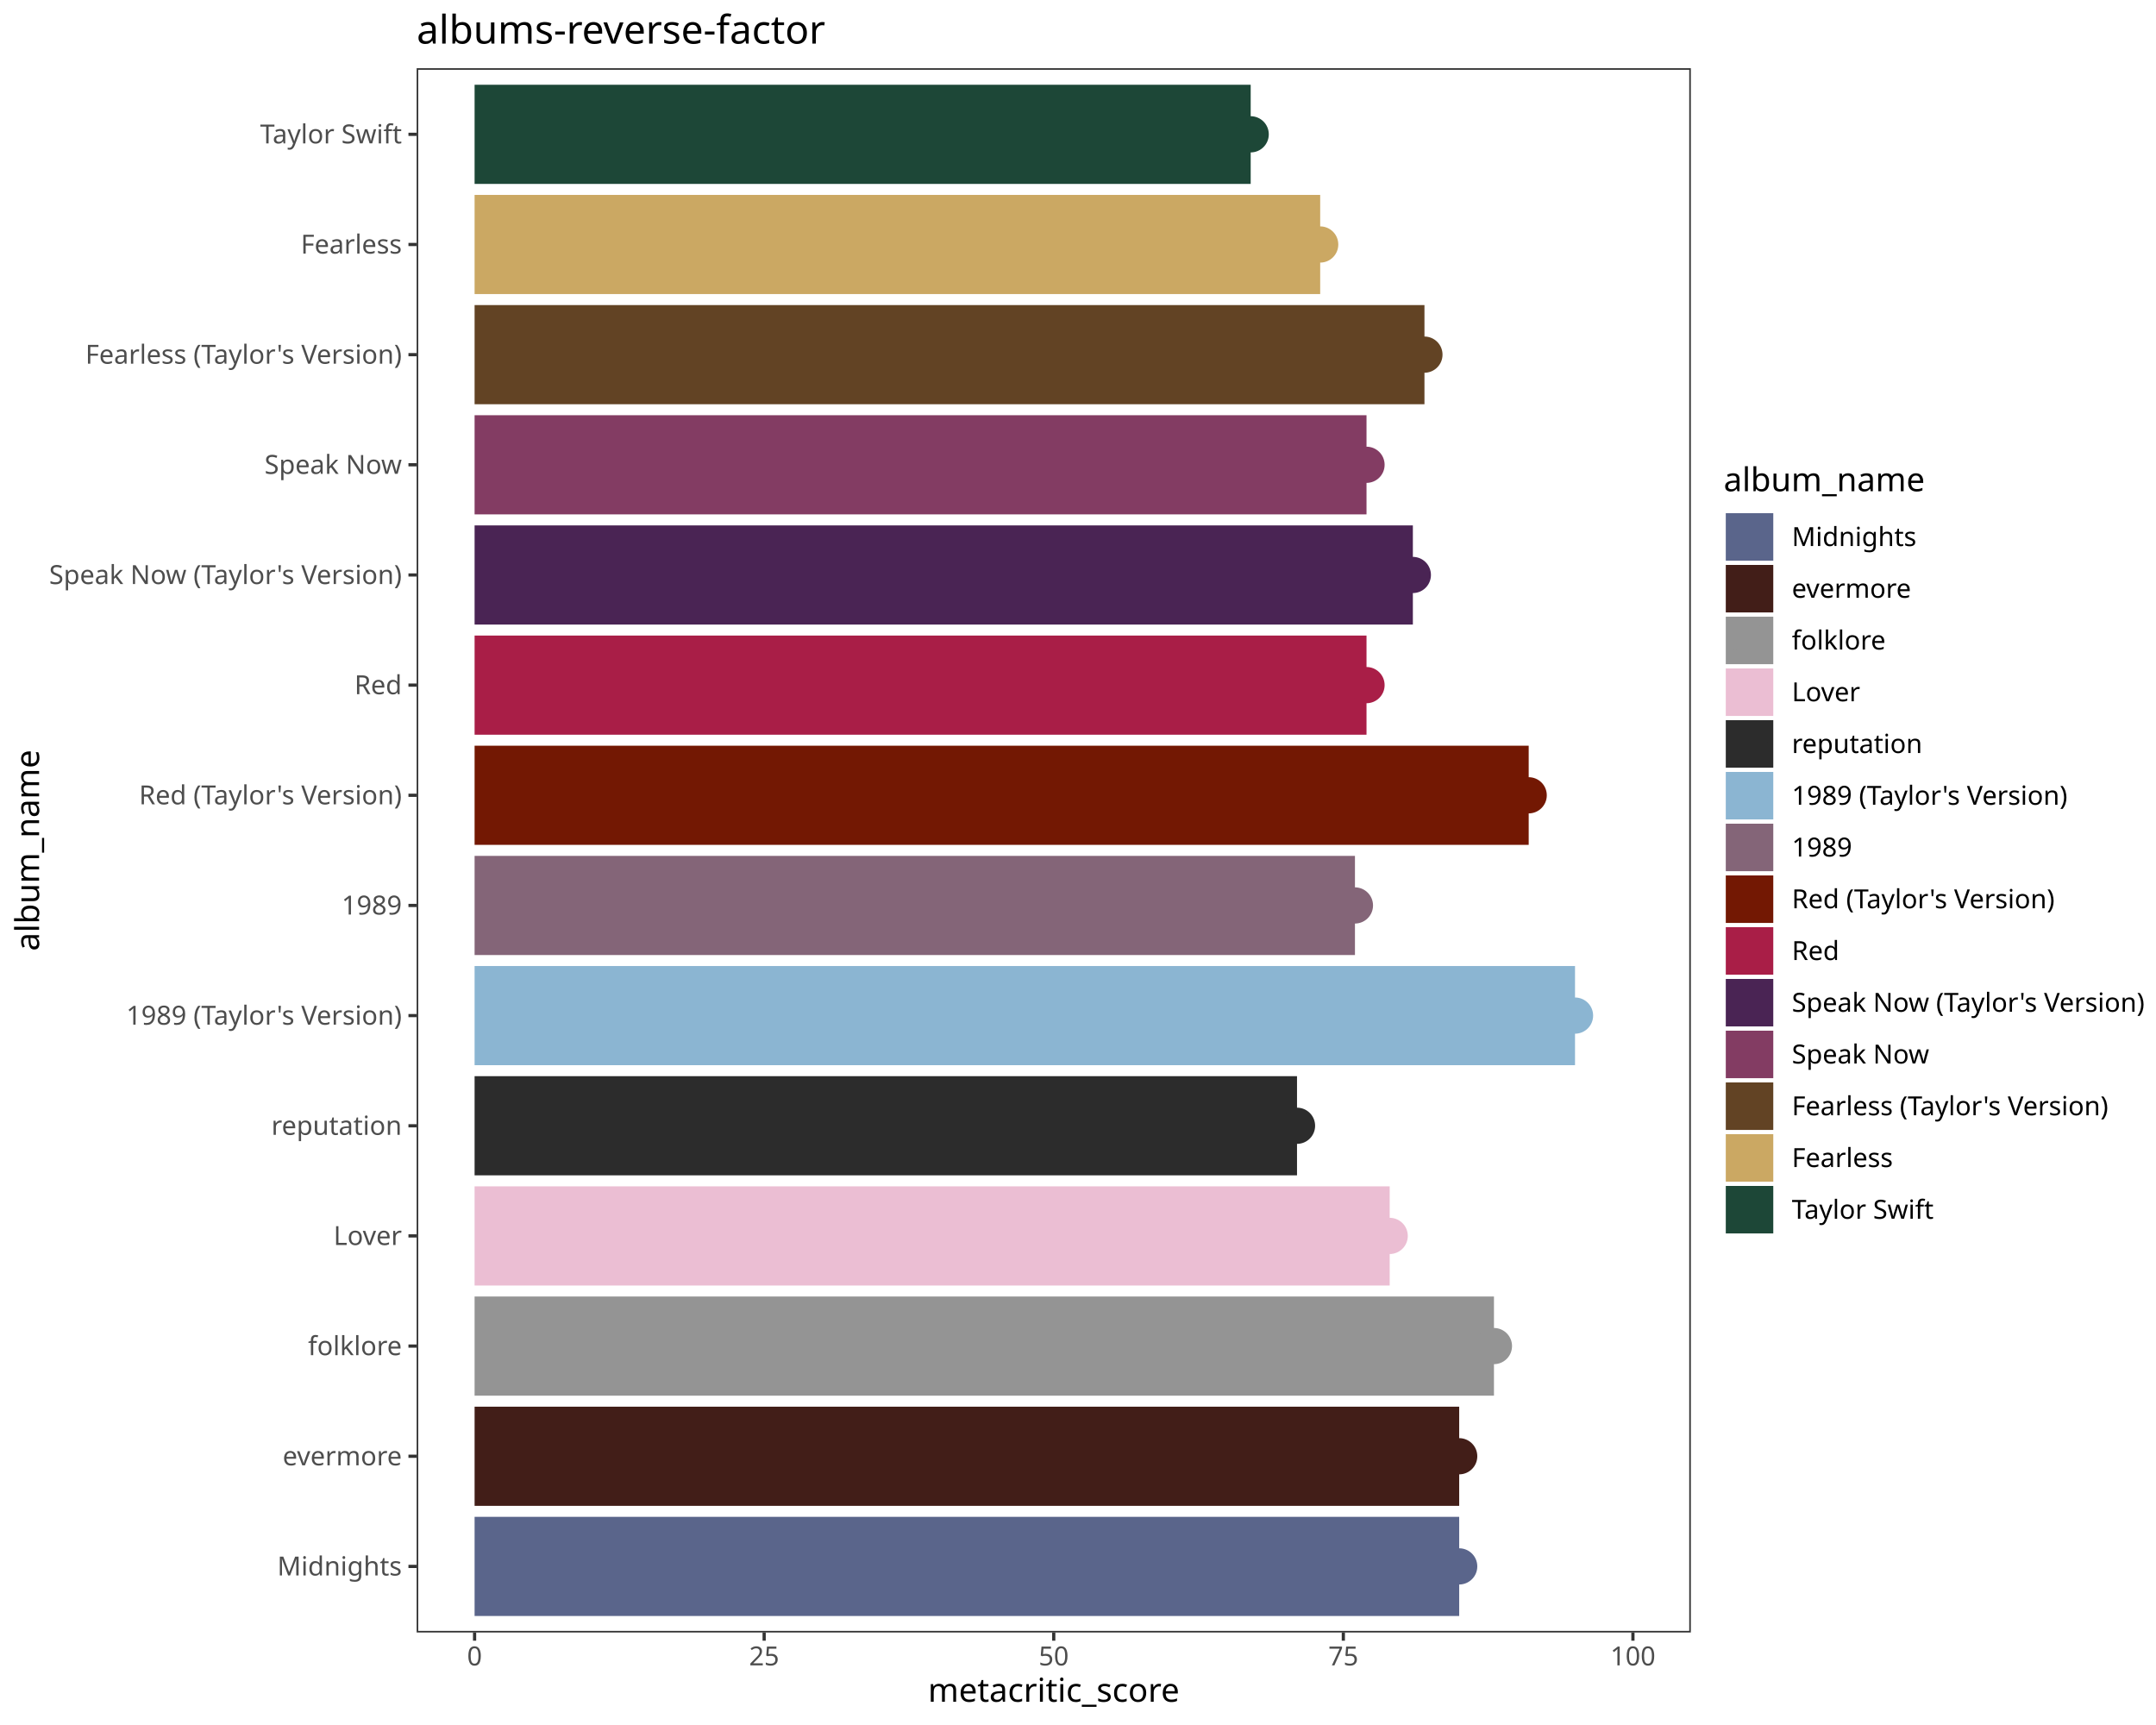
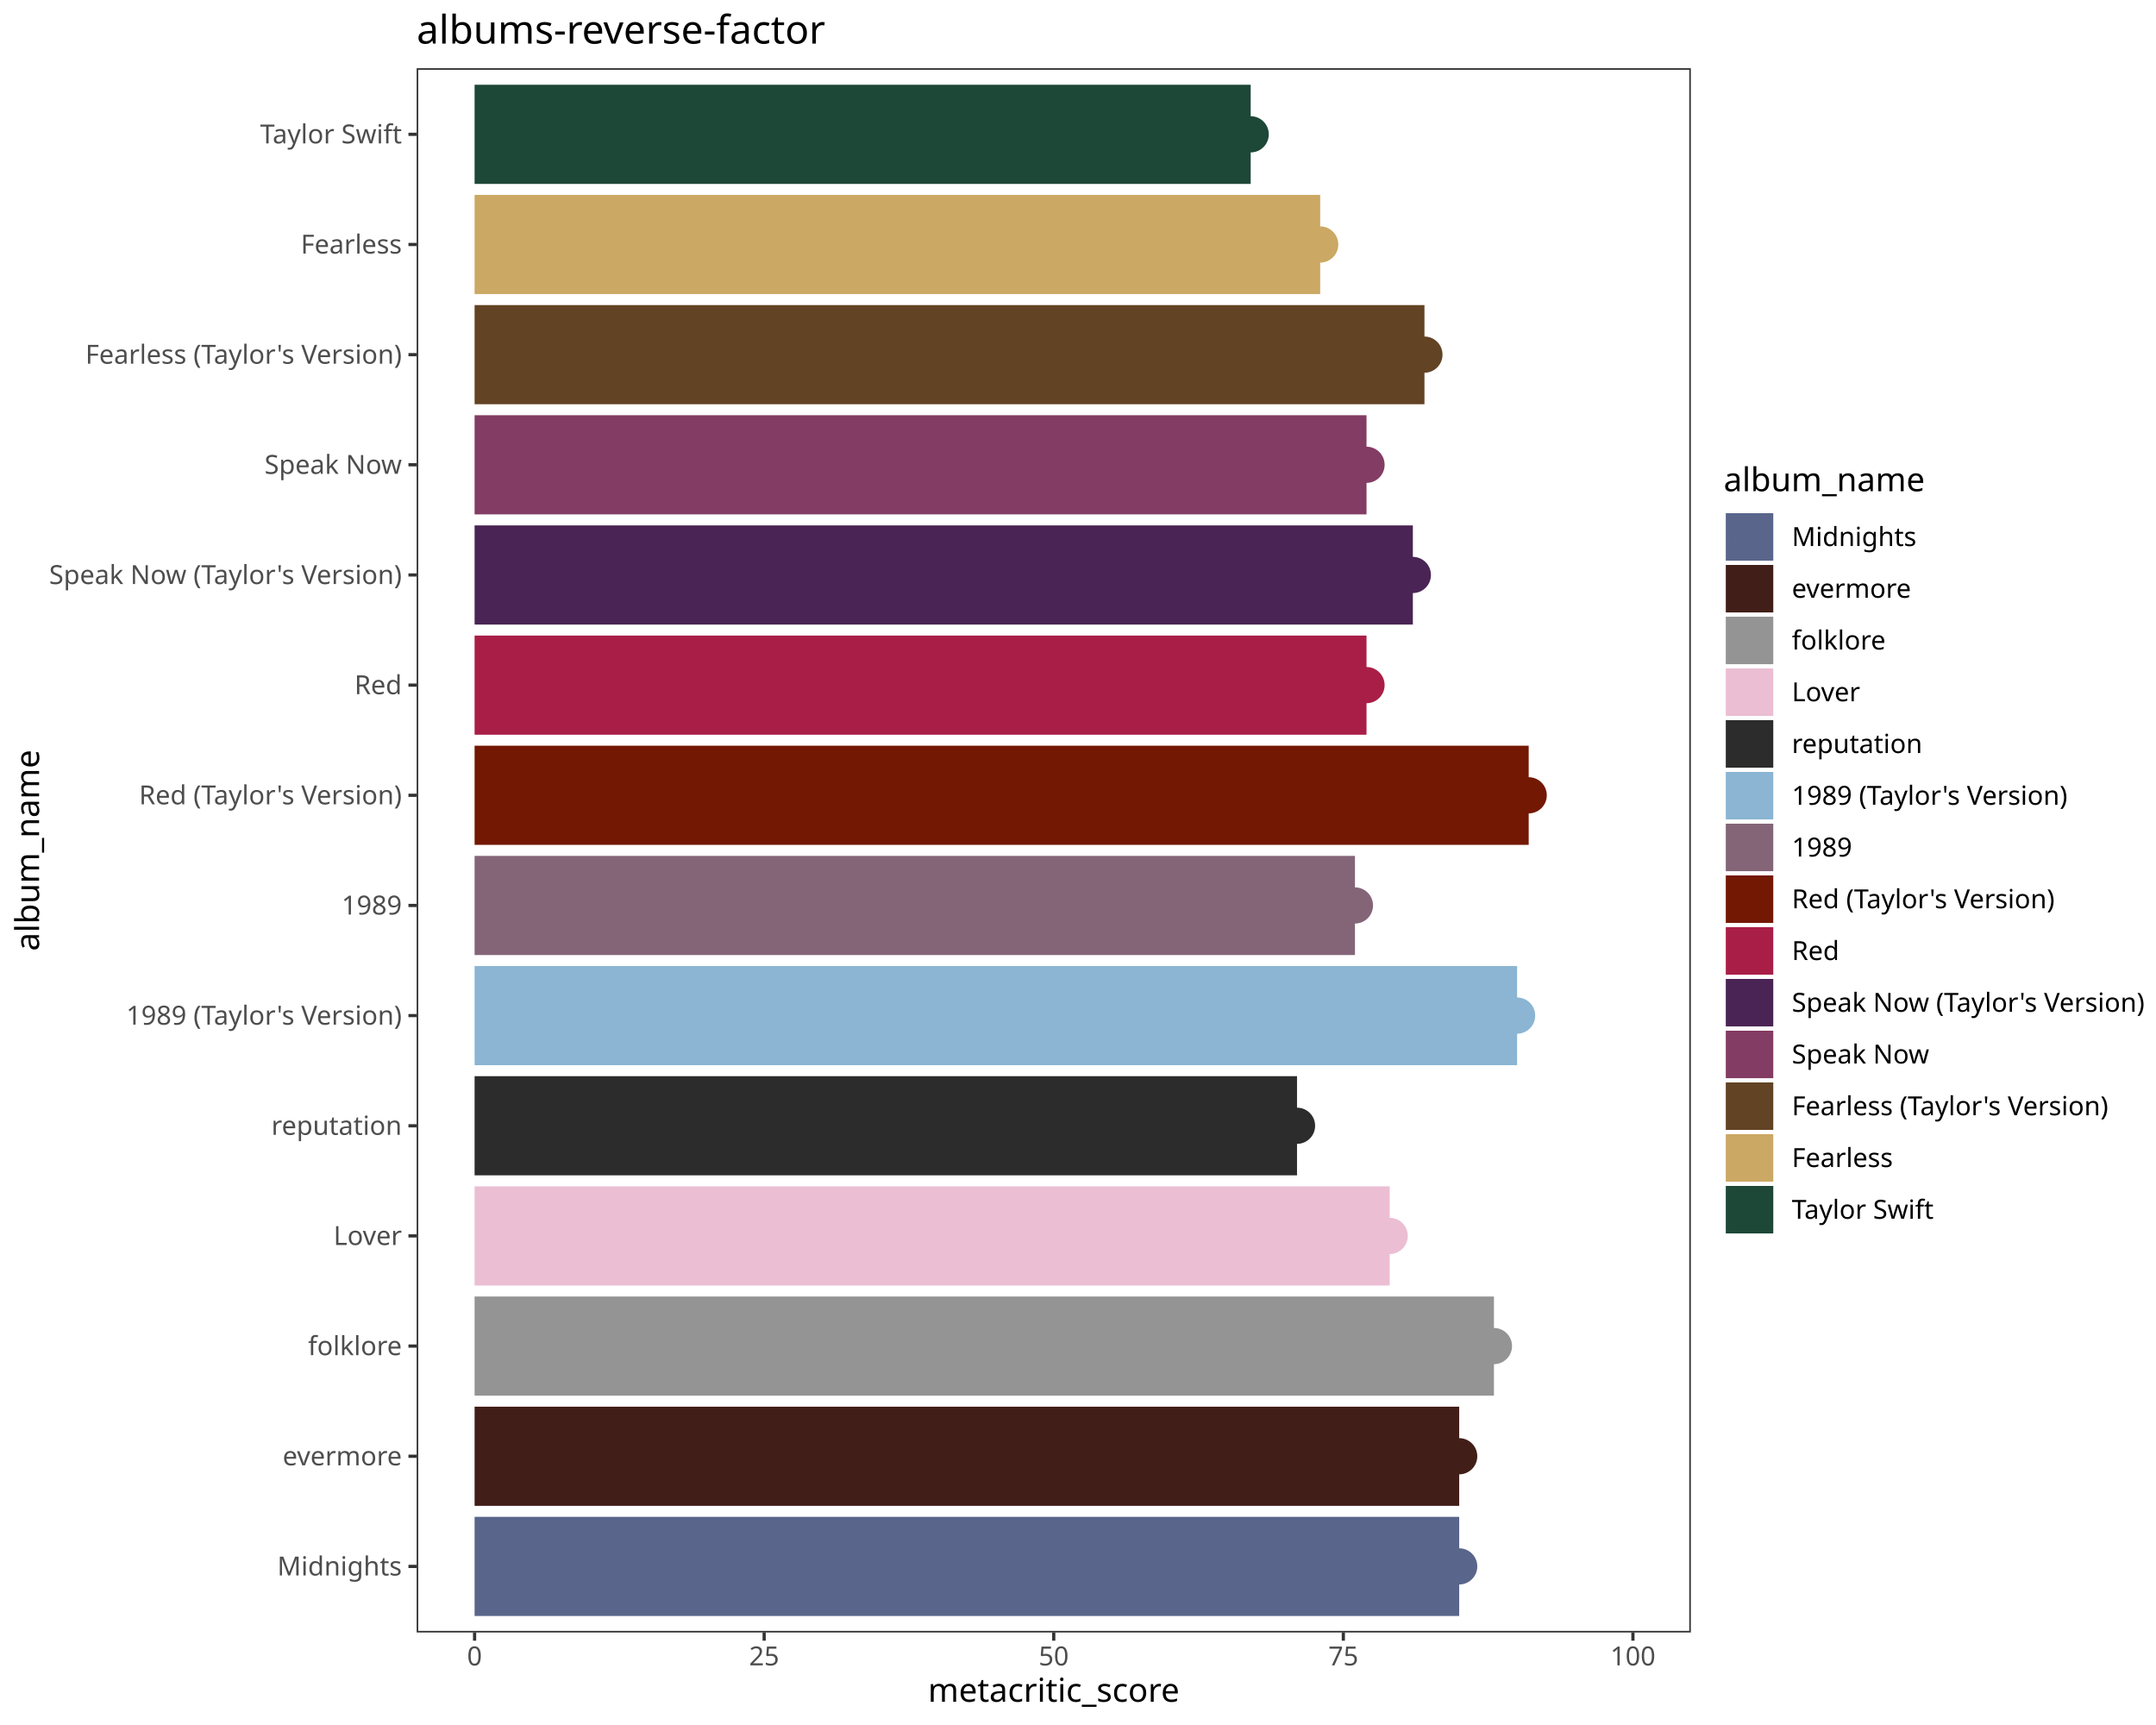
<svg xmlns="http://www.w3.org/2000/svg" class="svglite" data-engine-version="2.0" width="720.00pt" height="576.00pt" viewBox="0 0 720.00 576.00">
  <defs>
    <style type="text/css">
    .svglite line, .svglite polyline, .svglite polygon, .svglite path, .svglite rect, .svglite circle {
      fill: none;
      stroke: #000000;
      stroke-linecap: round;
      stroke-linejoin: round;
      stroke-miterlimit: 10.00;
    }
  </style>
  </defs>
  <rect width="100%" height="100%" style="stroke: none; fill: #FFFFFF;" />
  <defs>
    <clipPath id="cpMC4wMHw3MjAuMDB8MC4wMHw1NzYuMDA=">
      <rect x="0.00" y="0.00" width="720.00" height="576.00" />
    </clipPath>
  </defs>
  <g clip-path="url(#cpMC4wMHw3MjAuMDB8MC4wMHw1NzYuMDA=)">
    <rect x="0.00" y="0.00" width="720.00" height="576.00" style="stroke-width: 1.07; stroke: #FFFFFF; fill: #FFFFFF;" />
  </g>
  <defs>
    <clipPath id="cpMTM5LjE0fDU2NC42NnwyMi43OHw1NDUuMTE=">
      <rect x="139.14" y="22.78" width="425.52" height="522.33" />
    </clipPath>
  </defs>
  <g clip-path="url(#cpMTM5LjE0fDU2NC42NnwyMi43OHw1NDUuMTE=)">
    <rect x="139.14" y="22.78" width="425.52" height="522.33" style="stroke-width: 1.07; stroke: none; fill: #FFFFFF;" />
    <rect x="158.49" y="28.30" width="259.18" height="33.11" style="stroke-width: 1.07; stroke: none; stroke-linecap: butt; stroke-linejoin: miter; fill: #1D4737;" />
    <rect x="158.49" y="65.08" width="282.39" height="33.11" style="stroke-width: 1.07; stroke: none; stroke-linecap: butt; stroke-linejoin: miter; fill: #CBA863;" />
    <rect x="158.49" y="138.65" width="297.86" height="33.11" style="stroke-width: 1.07; stroke: none; stroke-linecap: butt; stroke-linejoin: miter; fill: #833C63;" />
    <rect x="158.49" y="212.22" width="297.86" height="33.11" style="stroke-width: 1.07; stroke: none; stroke-linecap: butt; stroke-linejoin: miter; fill: #A91E47;" />
    <rect x="158.49" y="285.79" width="294.00" height="33.11" style="stroke-width: 1.07; stroke: none; stroke-linecap: butt; stroke-linejoin: miter; fill: #846578;" />
    <rect x="158.49" y="359.35" width="274.65" height="33.11" style="stroke-width: 1.07; stroke: none; stroke-linecap: butt; stroke-linejoin: miter; fill: #2C2C2C;" />
    <rect x="158.49" y="396.14" width="305.60" height="33.11" style="stroke-width: 1.07; stroke: none; stroke-linecap: butt; stroke-linejoin: miter; fill: #EBBED3;" />
    <rect x="158.49" y="432.92" width="340.42" height="33.11" style="stroke-width: 1.07; stroke: none; stroke-linecap: butt; stroke-linejoin: miter; fill: #949494;" />
    <rect x="158.49" y="469.71" width="328.81" height="33.11" style="stroke-width: 1.07; stroke: none; stroke-linecap: butt; stroke-linejoin: miter; fill: #421E18;" />
    <rect x="158.49" y="101.87" width="317.21" height="33.11" style="stroke-width: 1.07; stroke: none; stroke-linecap: butt; stroke-linejoin: miter; fill: #624324;" />
    <rect x="158.49" y="249.00" width="352.02" height="33.11" style="stroke-width: 1.07; stroke: none; stroke-linecap: butt; stroke-linejoin: miter; fill: #731803;" />
    <rect x="158.49" y="506.49" width="328.81" height="33.11" style="stroke-width: 1.07; stroke: none; stroke-linecap: butt; stroke-linejoin: miter; fill: #5A658B;" />
    <rect x="158.49" y="175.44" width="313.34" height="33.11" style="stroke-width: 1.07; stroke: none; stroke-linecap: butt; stroke-linejoin: miter; fill: #4A2454;" />
-     <rect x="158.49" y="322.57" width="367.49" height="33.11" style="stroke-width: 1.07; stroke: none; stroke-linecap: butt; stroke-linejoin: miter; fill: #8BB5D2;" />
+     <rect x="158.49" y="322.57" width="348.15" height="33.11" style="stroke-width: 1.07; stroke: none; stroke-linecap: butt; stroke-linejoin: miter; fill: #8BB5D2;" />
    <circle cx="417.67" cy="44.85" r="5.69" style="stroke-width: 0.71; stroke: #1D4737; fill: #1D4737;" />
    <circle cx="440.88" cy="81.64" r="5.69" style="stroke-width: 0.71; stroke: #CBA863; fill: #CBA863;" />
    <circle cx="456.35" cy="155.20" r="5.69" style="stroke-width: 0.71; stroke: #833C63; fill: #833C63;" />
    <circle cx="456.35" cy="228.77" r="5.69" style="stroke-width: 0.71; stroke: #A91E47; fill: #A91E47;" />
    <circle cx="452.48" cy="302.34" r="5.69" style="stroke-width: 0.71; stroke: #846578; fill: #846578;" />
    <circle cx="433.14" cy="375.91" r="5.69" style="stroke-width: 0.71; stroke: #2C2C2C; fill: #2C2C2C;" />
    <circle cx="464.09" cy="412.69" r="5.69" style="stroke-width: 0.71; stroke: #EBBED3; fill: #EBBED3;" />
    <circle cx="498.90" cy="449.47" r="5.69" style="stroke-width: 0.71; stroke: #949494; fill: #949494;" />
    <circle cx="487.30" cy="486.26" r="5.69" style="stroke-width: 0.71; stroke: #421E18; fill: #421E18;" />
    <circle cx="475.69" cy="118.42" r="5.69" style="stroke-width: 0.71; stroke: #624324; fill: #624324;" />
    <circle cx="510.51" cy="265.56" r="5.69" style="stroke-width: 0.71; stroke: #731803; fill: #731803;" />
    <circle cx="487.30" cy="523.04" r="5.69" style="stroke-width: 0.71; stroke: #5A658B; fill: #5A658B;" />
    <circle cx="471.82" cy="191.99" r="5.69" style="stroke-width: 0.71; stroke: #4A2454; fill: #4A2454;" />
-     <circle cx="525.98" cy="339.12" r="5.69" style="stroke-width: 0.71; stroke: #8BB5D2; fill: #8BB5D2;" />
+     <circle cx="506.64" cy="339.12" r="5.69" style="stroke-width: 0.71; stroke: #8BB5D2; fill: #8BB5D2;" />
    <rect x="139.14" y="22.78" width="425.52" height="522.33" style="stroke-width: 1.07; stroke: #333333;" />
  </g>
  <g clip-path="url(#cpMC4wMHw3MjAuMDB8MC4wMHw1NzYuMDA=)">
    <text x="134.21" y="526.07" text-anchor="end" style="font-size: 8.80px; fill: #4D4D4D; font-family: sans;" textLength="37.67px" lengthAdjust="spacingAndGlyphs">Midnights</text>
    <text x="134.21" y="489.29" text-anchor="end" style="font-size: 8.80px; fill: #4D4D4D; font-family: sans;" textLength="37.18px" lengthAdjust="spacingAndGlyphs">evermore</text>
    <text x="134.21" y="452.50" text-anchor="end" style="font-size: 8.80px; fill: #4D4D4D; font-family: sans;" textLength="28.37px" lengthAdjust="spacingAndGlyphs">folklore</text>
    <text x="134.21" y="415.72" text-anchor="end" style="font-size: 8.80px; fill: #4D4D4D; font-family: sans;" textLength="22.02px" lengthAdjust="spacingAndGlyphs">Lover</text>
    <text x="134.21" y="378.94" text-anchor="end" style="font-size: 8.80px; fill: #4D4D4D; font-family: sans;" textLength="39.14px" lengthAdjust="spacingAndGlyphs">reputation</text>
    <text x="134.21" y="342.15" text-anchor="end" style="font-size: 8.80px; fill: #4D4D4D; font-family: sans;" textLength="90.71px" lengthAdjust="spacingAndGlyphs">1989 (Taylor's Version)</text>
    <text x="134.21" y="305.37" text-anchor="end" style="font-size: 8.80px; fill: #4D4D4D; font-family: sans;" textLength="19.58px" lengthAdjust="spacingAndGlyphs">1989</text>
    <text x="134.21" y="268.58" text-anchor="end" style="font-size: 8.80px; fill: #4D4D4D; font-family: sans;" textLength="87.27px" lengthAdjust="spacingAndGlyphs">Red (Taylor's Version)</text>
    <text x="134.21" y="231.80" text-anchor="end" style="font-size: 8.80px; fill: #4D4D4D; font-family: sans;" textLength="16.15px" lengthAdjust="spacingAndGlyphs">Red</text>
    <text x="134.21" y="195.02" text-anchor="end" style="font-size: 8.80px; fill: #4D4D4D; font-family: sans;" textLength="116.14px" lengthAdjust="spacingAndGlyphs">Speak Now (Taylor's Version)</text>
    <text x="134.21" y="158.23" text-anchor="end" style="font-size: 8.80px; fill: #4D4D4D; font-family: sans;" textLength="45.01px" lengthAdjust="spacingAndGlyphs">Speak Now</text>
    <text x="134.21" y="121.45" text-anchor="end" style="font-size: 8.80px; fill: #4D4D4D; font-family: sans;" textLength="104.88px" lengthAdjust="spacingAndGlyphs">Fearless (Taylor's Version)</text>
    <text x="134.21" y="84.67" text-anchor="end" style="font-size: 8.80px; fill: #4D4D4D; font-family: sans;" textLength="33.75px" lengthAdjust="spacingAndGlyphs">Fearless</text>
    <text x="134.21" y="47.88" text-anchor="end" style="font-size: 8.80px; fill: #4D4D4D; font-family: sans;" textLength="45.97px" lengthAdjust="spacingAndGlyphs">Taylor Swift</text>
    <polyline points="136.40,523.04 139.14,523.04 " style="stroke-width: 1.07; stroke: #333333; stroke-linecap: butt;" />
    <polyline points="136.40,486.26 139.14,486.26 " style="stroke-width: 1.07; stroke: #333333; stroke-linecap: butt;" />
    <polyline points="136.40,449.47 139.14,449.47 " style="stroke-width: 1.07; stroke: #333333; stroke-linecap: butt;" />
    <polyline points="136.40,412.69 139.14,412.69 " style="stroke-width: 1.07; stroke: #333333; stroke-linecap: butt;" />
    <polyline points="136.40,375.91 139.14,375.91 " style="stroke-width: 1.07; stroke: #333333; stroke-linecap: butt;" />
    <polyline points="136.40,339.12 139.14,339.12 " style="stroke-width: 1.07; stroke: #333333; stroke-linecap: butt;" />
    <polyline points="136.40,302.34 139.14,302.34 " style="stroke-width: 1.07; stroke: #333333; stroke-linecap: butt;" />
    <polyline points="136.40,265.56 139.14,265.56 " style="stroke-width: 1.07; stroke: #333333; stroke-linecap: butt;" />
    <polyline points="136.40,228.77 139.14,228.77 " style="stroke-width: 1.07; stroke: #333333; stroke-linecap: butt;" />
    <polyline points="136.40,191.99 139.14,191.99 " style="stroke-width: 1.07; stroke: #333333; stroke-linecap: butt;" />
    <polyline points="136.40,155.20 139.14,155.20 " style="stroke-width: 1.07; stroke: #333333; stroke-linecap: butt;" />
    <polyline points="136.40,118.42 139.14,118.42 " style="stroke-width: 1.07; stroke: #333333; stroke-linecap: butt;" />
    <polyline points="136.40,81.64 139.14,81.64 " style="stroke-width: 1.07; stroke: #333333; stroke-linecap: butt;" />
    <polyline points="136.40,44.85 139.14,44.85 " style="stroke-width: 1.07; stroke: #333333; stroke-linecap: butt;" />
    <polyline points="158.49,547.85 158.49,545.11 " style="stroke-width: 1.07; stroke: #333333; stroke-linecap: butt;" />
    <polyline points="255.19,547.85 255.19,545.11 " style="stroke-width: 1.07; stroke: #333333; stroke-linecap: butt;" />
    <polyline points="351.90,547.85 351.90,545.11 " style="stroke-width: 1.07; stroke: #333333; stroke-linecap: butt;" />
    <polyline points="448.61,547.85 448.61,545.11 " style="stroke-width: 1.07; stroke: #333333; stroke-linecap: butt;" />
    <polyline points="545.32,547.85 545.32,545.11 " style="stroke-width: 1.07; stroke: #333333; stroke-linecap: butt;" />
    <text x="158.49" y="556.10" text-anchor="middle" style="font-size: 8.80px; fill: #4D4D4D; font-family: sans;" textLength="4.89px" lengthAdjust="spacingAndGlyphs">0</text>
    <text x="255.19" y="556.10" text-anchor="middle" style="font-size: 8.80px; fill: #4D4D4D; font-family: sans;" textLength="9.79px" lengthAdjust="spacingAndGlyphs">25</text>
    <text x="351.90" y="556.10" text-anchor="middle" style="font-size: 8.80px; fill: #4D4D4D; font-family: sans;" textLength="9.79px" lengthAdjust="spacingAndGlyphs">50</text>
    <text x="448.61" y="556.10" text-anchor="middle" style="font-size: 8.80px; fill: #4D4D4D; font-family: sans;" textLength="9.79px" lengthAdjust="spacingAndGlyphs">75</text>
    <text x="545.32" y="556.10" text-anchor="middle" style="font-size: 8.80px; fill: #4D4D4D; font-family: sans;" textLength="14.68px" lengthAdjust="spacingAndGlyphs">100</text>
    <text x="351.90" y="568.24" text-anchor="middle" style="font-size: 11.00px; font-family: sans;" textLength="80.10px" lengthAdjust="spacingAndGlyphs">metacritic_score</text>
    <text transform="translate(13.05,283.95) rotate(-90)" text-anchor="middle" style="font-size: 11.00px; font-family: sans;" textLength="63.60px" lengthAdjust="spacingAndGlyphs">album_name</text>
    <rect x="575.62" y="155.32" width="138.90" height="257.25" style="stroke-width: 1.07; stroke: none; fill: #FFFFFF;" />
    <text x="575.62" y="164.03" style="font-size: 11.00px; font-family: sans;" textLength="63.60px" lengthAdjust="spacingAndGlyphs">album_name</text>
    <rect x="575.62" y="170.65" width="17.28" height="17.28" style="stroke-width: 1.07; stroke: none; fill: #FFFFFF;" />
    <rect x="576.33" y="171.36" width="15.86" height="15.86" style="stroke-width: 1.07; stroke: none; stroke-linecap: butt; stroke-linejoin: miter; fill: #5A658B;" />
    <circle cx="584.26" cy="179.29" r="5.69" style="stroke-width: 0.71; stroke: #5A658B; fill: #5A658B;" />
    <rect x="575.62" y="187.93" width="17.28" height="17.28" style="stroke-width: 1.07; stroke: none; fill: #FFFFFF;" />
    <rect x="576.33" y="188.64" width="15.86" height="15.86" style="stroke-width: 1.07; stroke: none; stroke-linecap: butt; stroke-linejoin: miter; fill: #421E18;" />
    <circle cx="584.26" cy="196.57" r="5.69" style="stroke-width: 0.71; stroke: #421E18; fill: #421E18;" />
    <rect x="575.62" y="205.21" width="17.28" height="17.28" style="stroke-width: 1.07; stroke: none; fill: #FFFFFF;" />
    <rect x="576.33" y="205.92" width="15.86" height="15.86" style="stroke-width: 1.07; stroke: none; stroke-linecap: butt; stroke-linejoin: miter; fill: #949494;" />
    <circle cx="584.26" cy="213.85" r="5.69" style="stroke-width: 0.71; stroke: #949494; fill: #949494;" />
    <rect x="575.62" y="222.49" width="17.28" height="17.28" style="stroke-width: 1.07; stroke: none; fill: #FFFFFF;" />
    <rect x="576.33" y="223.20" width="15.86" height="15.86" style="stroke-width: 1.07; stroke: none; stroke-linecap: butt; stroke-linejoin: miter; fill: #EBBED3;" />
    <circle cx="584.26" cy="231.13" r="5.69" style="stroke-width: 0.71; stroke: #EBBED3; fill: #EBBED3;" />
    <rect x="575.62" y="239.77" width="17.28" height="17.28" style="stroke-width: 1.07; stroke: none; fill: #FFFFFF;" />
    <rect x="576.33" y="240.48" width="15.86" height="15.86" style="stroke-width: 1.07; stroke: none; stroke-linecap: butt; stroke-linejoin: miter; fill: #2C2C2C;" />
    <circle cx="584.26" cy="248.41" r="5.69" style="stroke-width: 0.71; stroke: #2C2C2C; fill: #2C2C2C;" />
    <rect x="575.62" y="257.05" width="17.28" height="17.28" style="stroke-width: 1.07; stroke: none; fill: #FFFFFF;" />
    <rect x="576.33" y="257.76" width="15.86" height="15.86" style="stroke-width: 1.07; stroke: none; stroke-linecap: butt; stroke-linejoin: miter; fill: #8BB5D2;" />
    <circle cx="584.26" cy="265.69" r="5.69" style="stroke-width: 0.71; stroke: #8BB5D2; fill: #8BB5D2;" />
    <rect x="575.62" y="274.33" width="17.28" height="17.28" style="stroke-width: 1.07; stroke: none; fill: #FFFFFF;" />
    <rect x="576.33" y="275.04" width="15.86" height="15.86" style="stroke-width: 1.07; stroke: none; stroke-linecap: butt; stroke-linejoin: miter; fill: #846578;" />
    <circle cx="584.26" cy="282.97" r="5.69" style="stroke-width: 0.71; stroke: #846578; fill: #846578;" />
    <rect x="575.62" y="291.61" width="17.28" height="17.28" style="stroke-width: 1.07; stroke: none; fill: #FFFFFF;" />
    <rect x="576.33" y="292.32" width="15.86" height="15.86" style="stroke-width: 1.07; stroke: none; stroke-linecap: butt; stroke-linejoin: miter; fill: #731803;" />
    <circle cx="584.26" cy="300.25" r="5.69" style="stroke-width: 0.71; stroke: #731803; fill: #731803;" />
    <rect x="575.62" y="308.89" width="17.28" height="17.28" style="stroke-width: 1.07; stroke: none; fill: #FFFFFF;" />
    <rect x="576.33" y="309.60" width="15.86" height="15.86" style="stroke-width: 1.07; stroke: none; stroke-linecap: butt; stroke-linejoin: miter; fill: #A91E47;" />
    <circle cx="584.26" cy="317.53" r="5.69" style="stroke-width: 0.71; stroke: #A91E47; fill: #A91E47;" />
    <rect x="575.62" y="326.17" width="17.28" height="17.28" style="stroke-width: 1.07; stroke: none; fill: #FFFFFF;" />
    <rect x="576.33" y="326.88" width="15.86" height="15.86" style="stroke-width: 1.07; stroke: none; stroke-linecap: butt; stroke-linejoin: miter; fill: #4A2454;" />
    <circle cx="584.26" cy="334.81" r="5.69" style="stroke-width: 0.71; stroke: #4A2454; fill: #4A2454;" />
    <rect x="575.62" y="343.45" width="17.28" height="17.28" style="stroke-width: 1.07; stroke: none; fill: #FFFFFF;" />
    <rect x="576.33" y="344.16" width="15.86" height="15.86" style="stroke-width: 1.07; stroke: none; stroke-linecap: butt; stroke-linejoin: miter; fill: #833C63;" />
    <circle cx="584.26" cy="352.09" r="5.69" style="stroke-width: 0.71; stroke: #833C63; fill: #833C63;" />
    <rect x="575.62" y="360.73" width="17.28" height="17.28" style="stroke-width: 1.07; stroke: none; fill: #FFFFFF;" />
    <rect x="576.33" y="361.44" width="15.86" height="15.86" style="stroke-width: 1.07; stroke: none; stroke-linecap: butt; stroke-linejoin: miter; fill: #624324;" />
    <circle cx="584.26" cy="369.37" r="5.69" style="stroke-width: 0.71; stroke: #624324; fill: #624324;" />
    <rect x="575.62" y="378.01" width="17.28" height="17.28" style="stroke-width: 1.07; stroke: none; fill: #FFFFFF;" />
    <rect x="576.33" y="378.72" width="15.86" height="15.86" style="stroke-width: 1.07; stroke: none; stroke-linecap: butt; stroke-linejoin: miter; fill: #CBA863;" />
    <circle cx="584.26" cy="386.65" r="5.69" style="stroke-width: 0.71; stroke: #CBA863; fill: #CBA863;" />
    <rect x="575.62" y="395.29" width="17.28" height="17.28" style="stroke-width: 1.07; stroke: none; fill: #FFFFFF;" />
    <rect x="576.33" y="396.00" width="15.86" height="15.86" style="stroke-width: 1.07; stroke: none; stroke-linecap: butt; stroke-linejoin: miter; fill: #1D4737;" />
    <circle cx="584.26" cy="403.93" r="5.69" style="stroke-width: 0.71; stroke: #1D4737; fill: #1D4737;" />
    <text x="598.38" y="182.32" style="font-size: 8.80px; font-family: sans;" textLength="37.67px" lengthAdjust="spacingAndGlyphs">Midnights</text>
    <text x="598.38" y="199.60" style="font-size: 8.80px; font-family: sans;" textLength="37.18px" lengthAdjust="spacingAndGlyphs">evermore</text>
    <text x="598.38" y="216.88" style="font-size: 8.80px; font-family: sans;" textLength="28.37px" lengthAdjust="spacingAndGlyphs">folklore</text>
    <text x="598.38" y="234.16" style="font-size: 8.80px; font-family: sans;" textLength="22.02px" lengthAdjust="spacingAndGlyphs">Lover</text>
    <text x="598.38" y="251.44" style="font-size: 8.80px; font-family: sans;" textLength="39.14px" lengthAdjust="spacingAndGlyphs">reputation</text>
    <text x="598.38" y="268.72" style="font-size: 8.80px; font-family: sans;" textLength="90.71px" lengthAdjust="spacingAndGlyphs">1989 (Taylor's Version)</text>
    <text x="598.38" y="286.00" style="font-size: 8.80px; font-family: sans;" textLength="19.58px" lengthAdjust="spacingAndGlyphs">1989</text>
    <text x="598.38" y="303.28" style="font-size: 8.80px; font-family: sans;" textLength="87.27px" lengthAdjust="spacingAndGlyphs">Red (Taylor's Version)</text>
    <text x="598.38" y="320.56" style="font-size: 8.80px; font-family: sans;" textLength="16.15px" lengthAdjust="spacingAndGlyphs">Red</text>
    <text x="598.38" y="337.84" style="font-size: 8.80px; font-family: sans;" textLength="116.14px" lengthAdjust="spacingAndGlyphs">Speak Now (Taylor's Version)</text>
    <text x="598.38" y="355.12" style="font-size: 8.80px; font-family: sans;" textLength="45.01px" lengthAdjust="spacingAndGlyphs">Speak Now</text>
    <text x="598.38" y="372.40" style="font-size: 8.80px; font-family: sans;" textLength="104.88px" lengthAdjust="spacingAndGlyphs">Fearless (Taylor's Version)</text>
    <text x="598.38" y="389.68" style="font-size: 8.80px; font-family: sans;" textLength="33.75px" lengthAdjust="spacingAndGlyphs">Fearless</text>
    <text x="598.38" y="406.96" style="font-size: 8.80px; font-family: sans;" textLength="45.97px" lengthAdjust="spacingAndGlyphs">Taylor Swift</text>
    <text x="139.14" y="14.56" style="font-size: 13.20px; font-family: sans;" textLength="128.40px" lengthAdjust="spacingAndGlyphs">albums-reverse-factor</text>
  </g>
</svg>
